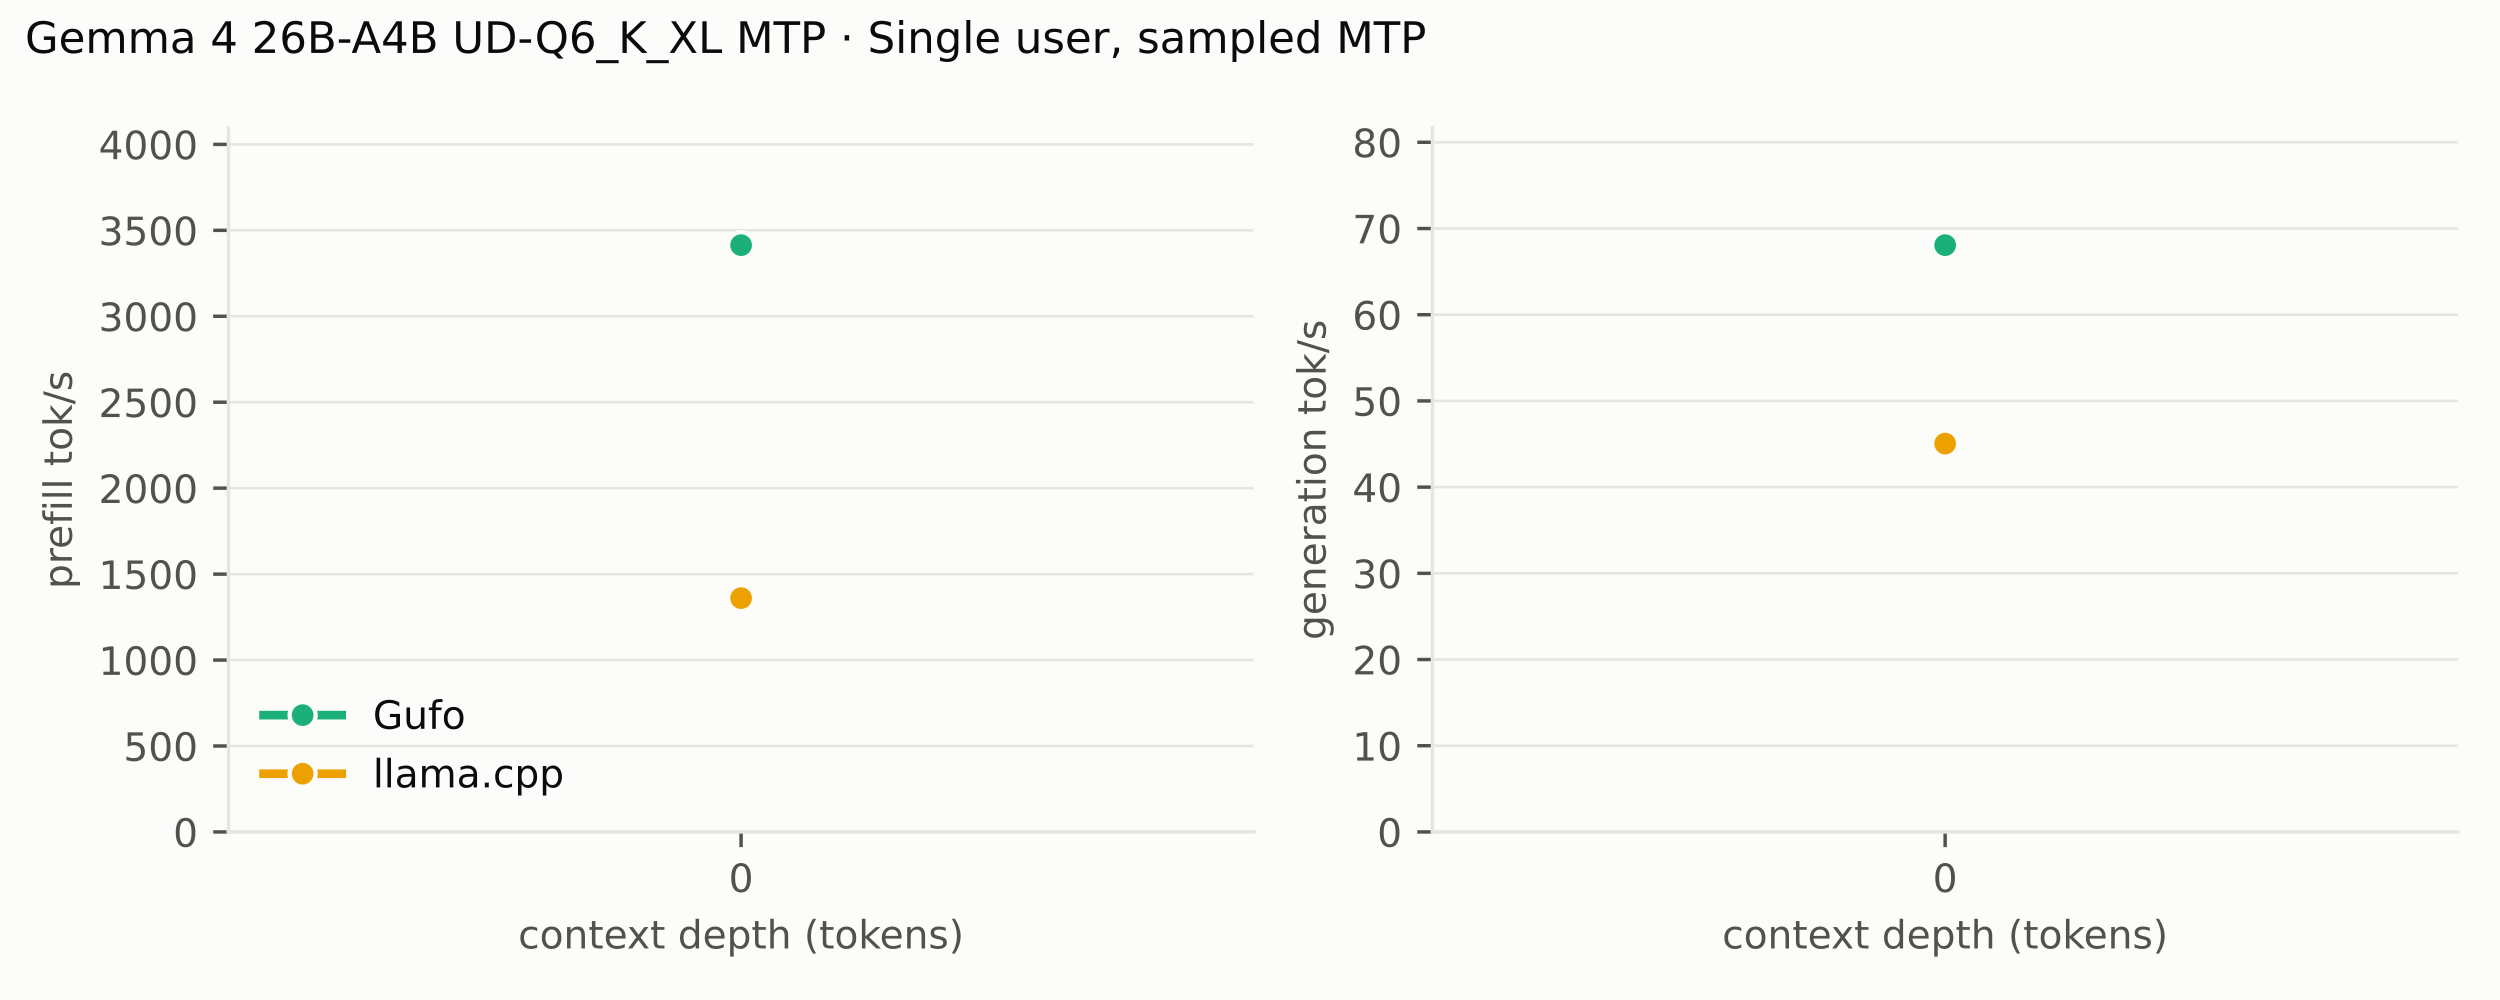
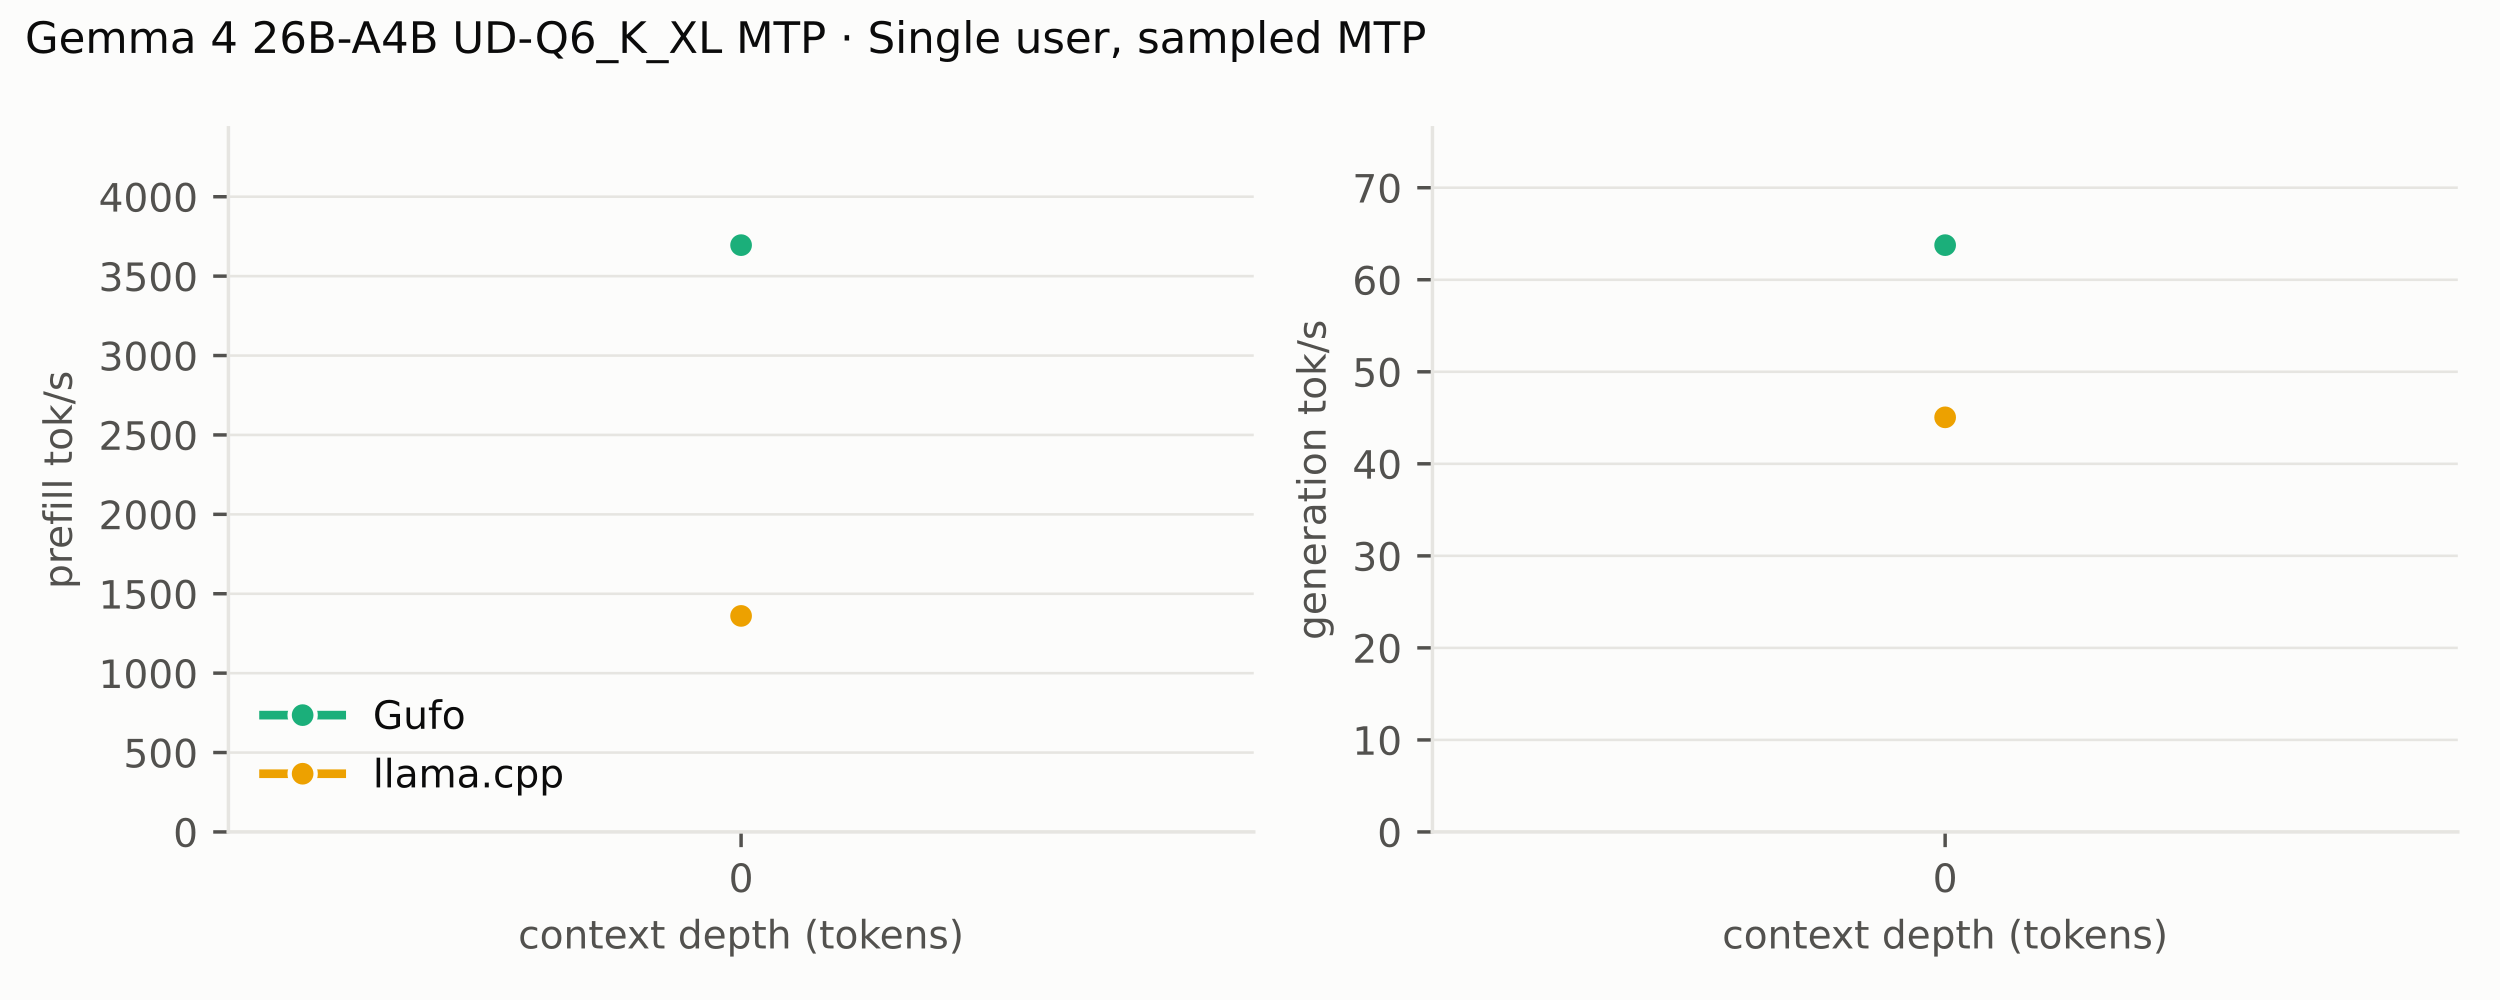
<svg xmlns="http://www.w3.org/2000/svg" xmlns:xlink="http://www.w3.org/1999/xlink" width="576pt" height="230.4pt" viewBox="0 0 576 230.4" version="1.1">
  <defs>
    <style type="text/css">*{stroke-linejoin: round; stroke-linecap: butt}</style>
  </defs>
  <g id="figure_1">
    <g id="patch_1">
      <path d="M 0 230.4 L 576 230.4 L 576 0 L 0 0 z " style="fill: #fcfcfb" />
    </g>
    <g id="axes_1">
      <g id="patch_2">
        <path d="M 52.626 191.679 L 288.866 191.679 L 288.866 29.441 L 52.626 29.441 z " style="fill: #fcfcfb" />
      </g>
      <g id="matplotlib.axis_1">
        <g id="xtick_1">
          <g id="line2d_1">
            <defs>
              <path id="m1ebf051f68" d="M 0 0 L 0 3.5 " style="stroke: #52514e; stroke-width: 0.8" />
            </defs>
            <g>
              <use xlink:href="#m1ebf051f68" x="170.746" y="191.679" style="fill: #52514e; stroke: #52514e; stroke-width: 0.8" />
            </g>
          </g>
          <g id="text_1">
            <text style="font-size: 9px; font-family: 'DejaVu Sans', 'Bitstream Vera Sans', 'Computer Modern Sans Serif', 'Lucida Grande', 'Verdana', 'Geneva', 'Lucid', 'Arial', 'Helvetica', 'Avant Garde', sans-serif; text-anchor: middle; fill: #52514e" x="170.746" y="205.517" transform="rotate(-0 170.746 205.5172)">0</text>
          </g>
        </g>
        <g id="text_2">
          <text style="font-size: 9px; font-family: 'DejaVu Sans', 'Bitstream Vera Sans', 'Computer Modern Sans Serif', 'Lucida Grande', 'Verdana', 'Geneva', 'Lucid', 'Arial', 'Helvetica', 'Avant Garde', sans-serif; text-anchor: middle; fill: #52514e" x="170.746" y="218.518" transform="rotate(-0 170.746 218.5179)">context depth (tokens)</text>
        </g>
      </g>
      <g id="matplotlib.axis_2">
        <g id="ytick_1">
          <g id="line2d_2">
-             <path d="M 52.626 191.679 L 288.866 191.679 " clip-path="url(#p5ad26d2b27)" style="fill: none; stroke: #e6e5e1; stroke-width: 0.6; stroke-linecap: square" />
+             <path d="M 52.626 191.679 L 288.866 191.679 " clip-path="url(#p871501cbcb)" style="fill: none; stroke: #e6e5e1; stroke-width: 0.6; stroke-linecap: square" />
          </g>
          <g id="line2d_3">
            <defs>
              <path id="m680e5b1e24" d="M 0 0 L -3.5 0 " style="stroke: #52514e; stroke-width: 0.8" />
            </defs>
            <g>
              <use xlink:href="#m680e5b1e24" x="52.626" y="191.679" style="fill: #52514e; stroke: #52514e; stroke-width: 0.8" />
            </g>
          </g>
          <g id="text_3">
            <text style="font-size: 9px; font-family: 'DejaVu Sans', 'Bitstream Vera Sans', 'Computer Modern Sans Serif', 'Lucida Grande', 'Verdana', 'Geneva', 'Lucid', 'Arial', 'Helvetica', 'Avant Garde', sans-serif; text-anchor: end; fill: #52514e" x="45.626" y="195.098" transform="rotate(-0 45.6257 195.0982)">0</text>
          </g>
        </g>
        <g id="ytick_2">
          <g id="line2d_4">
-             <path d="M 52.626 171.877 L 288.866 171.877 " clip-path="url(#p5ad26d2b27)" style="fill: none; stroke: #e6e5e1; stroke-width: 0.6; stroke-linecap: square" />
+             <path d="M 52.626 173.385 L 288.866 173.385 " clip-path="url(#p871501cbcb)" style="fill: none; stroke: #e6e5e1; stroke-width: 0.6; stroke-linecap: square" />
          </g>
          <g id="line2d_5">
            <g>
-               <use xlink:href="#m680e5b1e24" x="52.626" y="171.877" style="fill: #52514e; stroke: #52514e; stroke-width: 0.8" />
+               <use xlink:href="#m680e5b1e24" x="52.626" y="173.385" style="fill: #52514e; stroke: #52514e; stroke-width: 0.8" />
            </g>
          </g>
          <g id="text_4">
-             <text style="font-size: 9px; font-family: 'DejaVu Sans', 'Bitstream Vera Sans', 'Computer Modern Sans Serif', 'Lucida Grande', 'Verdana', 'Geneva', 'Lucid', 'Arial', 'Helvetica', 'Avant Garde', sans-serif; text-anchor: end; fill: #52514e" x="45.626" y="175.296" transform="rotate(-0 45.6257 175.2962)">500</text>
+             <text style="font-size: 9px; font-family: 'DejaVu Sans', 'Bitstream Vera Sans', 'Computer Modern Sans Serif', 'Lucida Grande', 'Verdana', 'Geneva', 'Lucid', 'Arial', 'Helvetica', 'Avant Garde', sans-serif; text-anchor: end; fill: #52514e" x="45.626" y="176.804" transform="rotate(-0 45.6257 176.8043)">500</text>
          </g>
        </g>
        <g id="ytick_3">
          <g id="line2d_6">
-             <path d="M 52.626 152.075 L 288.866 152.075 " clip-path="url(#p5ad26d2b27)" style="fill: none; stroke: #e6e5e1; stroke-width: 0.6; stroke-linecap: square" />
+             <path d="M 52.626 155.091 L 288.866 155.091 " clip-path="url(#p871501cbcb)" style="fill: none; stroke: #e6e5e1; stroke-width: 0.6; stroke-linecap: square" />
          </g>
          <g id="line2d_7">
            <g>
-               <use xlink:href="#m680e5b1e24" x="52.626" y="152.075" style="fill: #52514e; stroke: #52514e; stroke-width: 0.8" />
+               <use xlink:href="#m680e5b1e24" x="52.626" y="155.091" style="fill: #52514e; stroke: #52514e; stroke-width: 0.8" />
            </g>
          </g>
          <g id="text_5">
-             <text style="font-size: 9px; font-family: 'DejaVu Sans', 'Bitstream Vera Sans', 'Computer Modern Sans Serif', 'Lucida Grande', 'Verdana', 'Geneva', 'Lucid', 'Arial', 'Helvetica', 'Avant Garde', sans-serif; text-anchor: end; fill: #52514e" x="45.626" y="155.494" transform="rotate(-0 45.6257 155.4942)">1000</text>
+             <text style="font-size: 9px; font-family: 'DejaVu Sans', 'Bitstream Vera Sans', 'Computer Modern Sans Serif', 'Lucida Grande', 'Verdana', 'Geneva', 'Lucid', 'Arial', 'Helvetica', 'Avant Garde', sans-serif; text-anchor: end; fill: #52514e" x="45.626" y="158.51" transform="rotate(-0 45.6257 158.5103)">1000</text>
          </g>
        </g>
        <g id="ytick_4">
          <g id="line2d_8">
-             <path d="M 52.626 132.273 L 288.866 132.273 " clip-path="url(#p5ad26d2b27)" style="fill: none; stroke: #e6e5e1; stroke-width: 0.6; stroke-linecap: square" />
+             <path d="M 52.626 136.797 L 288.866 136.797 " clip-path="url(#p871501cbcb)" style="fill: none; stroke: #e6e5e1; stroke-width: 0.6; stroke-linecap: square" />
          </g>
          <g id="line2d_9">
            <g>
-               <use xlink:href="#m680e5b1e24" x="52.626" y="132.273" style="fill: #52514e; stroke: #52514e; stroke-width: 0.8" />
+               <use xlink:href="#m680e5b1e24" x="52.626" y="136.797" style="fill: #52514e; stroke: #52514e; stroke-width: 0.8" />
            </g>
          </g>
          <g id="text_6">
-             <text style="font-size: 9px; font-family: 'DejaVu Sans', 'Bitstream Vera Sans', 'Computer Modern Sans Serif', 'Lucida Grande', 'Verdana', 'Geneva', 'Lucid', 'Arial', 'Helvetica', 'Avant Garde', sans-serif; text-anchor: end; fill: #52514e" x="45.626" y="135.692" transform="rotate(-0 45.6257 135.6921)">1500</text>
+             <text style="font-size: 9px; font-family: 'DejaVu Sans', 'Bitstream Vera Sans', 'Computer Modern Sans Serif', 'Lucida Grande', 'Verdana', 'Geneva', 'Lucid', 'Arial', 'Helvetica', 'Avant Garde', sans-serif; text-anchor: end; fill: #52514e" x="45.626" y="140.216" transform="rotate(-0 45.6257 140.2163)">1500</text>
          </g>
        </g>
        <g id="ytick_5">
          <g id="line2d_10">
-             <path d="M 52.626 112.471 L 288.866 112.471 " clip-path="url(#p5ad26d2b27)" style="fill: none; stroke: #e6e5e1; stroke-width: 0.6; stroke-linecap: square" />
+             <path d="M 52.626 118.503 L 288.866 118.503 " clip-path="url(#p871501cbcb)" style="fill: none; stroke: #e6e5e1; stroke-width: 0.6; stroke-linecap: square" />
          </g>
          <g id="line2d_11">
            <g>
-               <use xlink:href="#m680e5b1e24" x="52.626" y="112.471" style="fill: #52514e; stroke: #52514e; stroke-width: 0.8" />
+               <use xlink:href="#m680e5b1e24" x="52.626" y="118.503" style="fill: #52514e; stroke: #52514e; stroke-width: 0.8" />
            </g>
          </g>
          <g id="text_7">
-             <text style="font-size: 9px; font-family: 'DejaVu Sans', 'Bitstream Vera Sans', 'Computer Modern Sans Serif', 'Lucida Grande', 'Verdana', 'Geneva', 'Lucid', 'Arial', 'Helvetica', 'Avant Garde', sans-serif; text-anchor: end; fill: #52514e" x="45.626" y="115.89" transform="rotate(-0 45.6257 115.8901)">2000</text>
+             <text style="font-size: 9px; font-family: 'DejaVu Sans', 'Bitstream Vera Sans', 'Computer Modern Sans Serif', 'Lucida Grande', 'Verdana', 'Geneva', 'Lucid', 'Arial', 'Helvetica', 'Avant Garde', sans-serif; text-anchor: end; fill: #52514e" x="45.626" y="121.922" transform="rotate(-0 45.6257 121.9223)">2000</text>
          </g>
        </g>
        <g id="ytick_6">
          <g id="line2d_12">
-             <path d="M 52.626 92.669 L 288.866 92.669 " clip-path="url(#p5ad26d2b27)" style="fill: none; stroke: #e6e5e1; stroke-width: 0.6; stroke-linecap: square" />
+             <path d="M 52.626 100.209 L 288.866 100.209 " clip-path="url(#p871501cbcb)" style="fill: none; stroke: #e6e5e1; stroke-width: 0.6; stroke-linecap: square" />
          </g>
          <g id="line2d_13">
            <g>
-               <use xlink:href="#m680e5b1e24" x="52.626" y="92.669" style="fill: #52514e; stroke: #52514e; stroke-width: 0.8" />
+               <use xlink:href="#m680e5b1e24" x="52.626" y="100.209" style="fill: #52514e; stroke: #52514e; stroke-width: 0.8" />
            </g>
          </g>
          <g id="text_8">
-             <text style="font-size: 9px; font-family: 'DejaVu Sans', 'Bitstream Vera Sans', 'Computer Modern Sans Serif', 'Lucida Grande', 'Verdana', 'Geneva', 'Lucid', 'Arial', 'Helvetica', 'Avant Garde', sans-serif; text-anchor: end; fill: #52514e" x="45.626" y="96.088" transform="rotate(-0 45.6257 96.08809)">2500</text>
+             <text style="font-size: 9px; font-family: 'DejaVu Sans', 'Bitstream Vera Sans', 'Computer Modern Sans Serif', 'Lucida Grande', 'Verdana', 'Geneva', 'Lucid', 'Arial', 'Helvetica', 'Avant Garde', sans-serif; text-anchor: end; fill: #52514e" x="45.626" y="103.628" transform="rotate(-0 45.6257 103.6283)">2500</text>
          </g>
        </g>
        <g id="ytick_7">
          <g id="line2d_14">
-             <path d="M 52.626 72.867 L 288.866 72.867 " clip-path="url(#p5ad26d2b27)" style="fill: none; stroke: #e6e5e1; stroke-width: 0.6; stroke-linecap: square" />
+             <path d="M 52.626 81.915 L 288.866 81.915 " clip-path="url(#p871501cbcb)" style="fill: none; stroke: #e6e5e1; stroke-width: 0.6; stroke-linecap: square" />
          </g>
          <g id="line2d_15">
            <g>
-               <use xlink:href="#m680e5b1e24" x="52.626" y="72.867" style="fill: #52514e; stroke: #52514e; stroke-width: 0.8" />
+               <use xlink:href="#m680e5b1e24" x="52.626" y="81.915" style="fill: #52514e; stroke: #52514e; stroke-width: 0.8" />
            </g>
          </g>
          <g id="text_9">
-             <text style="font-size: 9px; font-family: 'DejaVu Sans', 'Bitstream Vera Sans', 'Computer Modern Sans Serif', 'Lucida Grande', 'Verdana', 'Geneva', 'Lucid', 'Arial', 'Helvetica', 'Avant Garde', sans-serif; text-anchor: end; fill: #52514e" x="45.626" y="76.286" transform="rotate(-0 45.6257 76.28606)">3000</text>
+             <text style="font-size: 9px; font-family: 'DejaVu Sans', 'Bitstream Vera Sans', 'Computer Modern Sans Serif', 'Lucida Grande', 'Verdana', 'Geneva', 'Lucid', 'Arial', 'Helvetica', 'Avant Garde', sans-serif; text-anchor: end; fill: #52514e" x="45.626" y="85.334" transform="rotate(-0 45.6257 85.33434)">3000</text>
          </g>
        </g>
        <g id="ytick_8">
          <g id="line2d_16">
-             <path d="M 52.626 53.065 L 288.866 53.065 " clip-path="url(#p5ad26d2b27)" style="fill: none; stroke: #e6e5e1; stroke-width: 0.6; stroke-linecap: square" />
+             <path d="M 52.626 63.621 L 288.866 63.621 " clip-path="url(#p871501cbcb)" style="fill: none; stroke: #e6e5e1; stroke-width: 0.6; stroke-linecap: square" />
          </g>
          <g id="line2d_17">
            <g>
-               <use xlink:href="#m680e5b1e24" x="52.626" y="53.065" style="fill: #52514e; stroke: #52514e; stroke-width: 0.8" />
+               <use xlink:href="#m680e5b1e24" x="52.626" y="63.621" style="fill: #52514e; stroke: #52514e; stroke-width: 0.8" />
            </g>
          </g>
          <g id="text_10">
-             <text style="font-size: 9px; font-family: 'DejaVu Sans', 'Bitstream Vera Sans', 'Computer Modern Sans Serif', 'Lucida Grande', 'Verdana', 'Geneva', 'Lucid', 'Arial', 'Helvetica', 'Avant Garde', sans-serif; text-anchor: end; fill: #52514e" x="45.626" y="56.484" transform="rotate(-0 45.6257 56.48403)">3500</text>
+             <text style="font-size: 9px; font-family: 'DejaVu Sans', 'Bitstream Vera Sans', 'Computer Modern Sans Serif', 'Lucida Grande', 'Verdana', 'Geneva', 'Lucid', 'Arial', 'Helvetica', 'Avant Garde', sans-serif; text-anchor: end; fill: #52514e" x="45.626" y="67.04" transform="rotate(-0 45.6257 67.04035)">3500</text>
          </g>
        </g>
        <g id="ytick_9">
          <g id="line2d_18">
-             <path d="M 52.626 33.263 L 288.866 33.263 " clip-path="url(#p5ad26d2b27)" style="fill: none; stroke: #e6e5e1; stroke-width: 0.6; stroke-linecap: square" />
+             <path d="M 52.626 45.327 L 288.866 45.327 " clip-path="url(#p871501cbcb)" style="fill: none; stroke: #e6e5e1; stroke-width: 0.6; stroke-linecap: square" />
          </g>
          <g id="line2d_19">
            <g>
-               <use xlink:href="#m680e5b1e24" x="52.626" y="33.263" style="fill: #52514e; stroke: #52514e; stroke-width: 0.8" />
+               <use xlink:href="#m680e5b1e24" x="52.626" y="45.327" style="fill: #52514e; stroke: #52514e; stroke-width: 0.8" />
            </g>
          </g>
          <g id="text_11">
-             <text style="font-size: 9px; font-family: 'DejaVu Sans', 'Bitstream Vera Sans', 'Computer Modern Sans Serif', 'Lucida Grande', 'Verdana', 'Geneva', 'Lucid', 'Arial', 'Helvetica', 'Avant Garde', sans-serif; text-anchor: end; fill: #52514e" x="45.626" y="36.682" transform="rotate(-0 45.6257 36.68199)">4000</text>
+             <text style="font-size: 9px; font-family: 'DejaVu Sans', 'Bitstream Vera Sans', 'Computer Modern Sans Serif', 'Lucida Grande', 'Verdana', 'Geneva', 'Lucid', 'Arial', 'Helvetica', 'Avant Garde', sans-serif; text-anchor: end; fill: #52514e" x="45.626" y="48.746" transform="rotate(-0 45.6257 48.74637)">4000</text>
          </g>
        </g>
        <g id="text_12">
          <text style="font-size: 9px; font-family: 'DejaVu Sans', 'Bitstream Vera Sans', 'Computer Modern Sans Serif', 'Lucida Grande', 'Verdana', 'Geneva', 'Lucid', 'Arial', 'Helvetica', 'Avant Garde', sans-serif; text-anchor: middle; fill: #52514e" x="16.559" y="110.56" transform="rotate(-90 16.55859 110.56)">prefill tok/s</text>
        </g>
      </g>
      <g id="line2d_20">
-         <path d="M 170.746 56.481 " clip-path="url(#p5ad26d2b27)" style="fill: none; stroke: #1baf7a; stroke-width: 2; stroke-linecap: square" />
+         <path d="M 170.746 56.481 " clip-path="url(#p871501cbcb)" style="fill: none; stroke: #1baf7a; stroke-width: 2; stroke-linecap: square" />
        <defs>
          <path id="m52f97da8ad" d="M 0 3 C 0.796 3 1.559 2.684 2.121 2.121 C 2.684 1.559 3 0.796 3 0 C 3 -0.796 2.684 -1.559 2.121 -2.121 C 1.559 -2.684 0.796 -3 0 -3 C -0.796 -3 -1.559 -2.684 -2.121 -2.121 C -2.684 -1.559 -3 -0.796 -3 0 C -3 0.796 -2.684 1.559 -2.121 2.121 C -1.559 2.684 -0.796 3 0 3 z " style="stroke: #fcfcfb" />
        </defs>
-         <g clip-path="url(#p5ad26d2b27)">
+         <g clip-path="url(#p871501cbcb)">
          <use xlink:href="#m52f97da8ad" x="170.746" y="56.481" style="fill: #1baf7a; stroke: #fcfcfb" />
        </g>
      </g>
      <g id="line2d_21">
-         <path d="M 170.746 137.805 " clip-path="url(#p5ad26d2b27)" style="fill: none; stroke: #eda100; stroke-width: 2; stroke-linecap: square" />
+         <path d="M 170.746 141.908 " clip-path="url(#p871501cbcb)" style="fill: none; stroke: #eda100; stroke-width: 2; stroke-linecap: square" />
        <defs>
          <path id="mb9ac056d34" d="M 0 3 C 0.796 3 1.559 2.684 2.121 2.121 C 2.684 1.559 3 0.796 3 0 C 3 -0.796 2.684 -1.559 2.121 -2.121 C 1.559 -2.684 0.796 -3 0 -3 C -0.796 -3 -1.559 -2.684 -2.121 -2.121 C -2.684 -1.559 -3 -0.796 -3 0 C -3 0.796 -2.684 1.559 -2.121 2.121 C -1.559 2.684 -0.796 3 0 3 z " style="stroke: #fcfcfb" />
        </defs>
-         <g clip-path="url(#p5ad26d2b27)">
-           <use xlink:href="#mb9ac056d34" x="170.746" y="137.805" style="fill: #eda100; stroke: #fcfcfb" />
+         <g clip-path="url(#p871501cbcb)">
+           <use xlink:href="#mb9ac056d34" x="170.746" y="141.908" style="fill: #eda100; stroke: #fcfcfb" />
        </g>
      </g>
      <g id="patch_3">
        <path d="M 52.626 191.679 L 52.626 29.441 " style="fill: none; stroke: #e6e5e1; stroke-width: 0.8; stroke-linejoin: miter; stroke-linecap: square" />
      </g>
      <g id="patch_4">
        <path d="M 52.626 191.679 L 288.866 191.679 " style="fill: none; stroke: #e6e5e1; stroke-width: 0.8; stroke-linejoin: miter; stroke-linecap: square" />
      </g>
      <g id="legend_1">
        <g id="line2d_22">
          <path d="M 60.726 164.766 L 69.726 164.766 L 78.726 164.766 " style="fill: none; stroke: #1baf7a; stroke-width: 2; stroke-linecap: square" />
          <g>
            <use xlink:href="#m52f97da8ad" x="69.726" y="164.766" style="fill: #1baf7a; stroke: #fcfcfb" />
          </g>
        </g>
        <g id="text_13">
          <text style="font-size: 9px; font-family: 'DejaVu Sans', 'Bitstream Vera Sans', 'Computer Modern Sans Serif', 'Lucida Grande', 'Verdana', 'Geneva', 'Lucid', 'Arial', 'Helvetica', 'Avant Garde', sans-serif; text-anchor: start; fill: #0b0b0b" x="85.926" y="167.916" transform="rotate(-0 85.9257 167.9165)">Gufo</text>
        </g>
        <g id="line2d_23">
          <path d="M 60.726 178.267 L 69.726 178.267 L 78.726 178.267 " style="fill: none; stroke: #eda100; stroke-width: 2; stroke-linecap: square" />
          <g>
            <use xlink:href="#mb9ac056d34" x="69.726" y="178.267" style="fill: #eda100; stroke: #fcfcfb" />
          </g>
        </g>
        <g id="text_14">
          <text style="font-size: 9px; font-family: 'DejaVu Sans', 'Bitstream Vera Sans', 'Computer Modern Sans Serif', 'Lucida Grande', 'Verdana', 'Geneva', 'Lucid', 'Arial', 'Helvetica', 'Avant Garde', sans-serif; text-anchor: start; fill: #0b0b0b" x="85.926" y="181.417" transform="rotate(-0 85.9257 181.4172)">llama.cpp</text>
        </g>
      </g>
    </g>
    <g id="axes_2">
      <g id="patch_5">
        <path d="M 330.039 191.679 L 566.28 191.679 L 566.28 29.441 L 330.039 29.441 z " style="fill: #fcfcfb" />
      </g>
      <g id="matplotlib.axis_3">
        <g id="xtick_2">
          <g id="line2d_24">
            <g>
              <use xlink:href="#m1ebf051f68" x="448.16" y="191.679" style="fill: #52514e; stroke: #52514e; stroke-width: 0.8" />
            </g>
          </g>
          <g id="text_15">
            <text style="font-size: 9px; font-family: 'DejaVu Sans', 'Bitstream Vera Sans', 'Computer Modern Sans Serif', 'Lucida Grande', 'Verdana', 'Geneva', 'Lucid', 'Arial', 'Helvetica', 'Avant Garde', sans-serif; text-anchor: middle; fill: #52514e" x="448.16" y="205.517" transform="rotate(-0 448.1597 205.5172)">0</text>
          </g>
        </g>
        <g id="text_16">
          <text style="font-size: 9px; font-family: 'DejaVu Sans', 'Bitstream Vera Sans', 'Computer Modern Sans Serif', 'Lucida Grande', 'Verdana', 'Geneva', 'Lucid', 'Arial', 'Helvetica', 'Avant Garde', sans-serif; text-anchor: middle; fill: #52514e" x="448.16" y="218.518" transform="rotate(-0 448.1597 218.5179)">context depth (tokens)</text>
        </g>
      </g>
      <g id="matplotlib.axis_4">
        <g id="ytick_10">
          <g id="line2d_25">
-             <path d="M 330.039 191.679 L 566.28 191.679 " clip-path="url(#p4da6e5b595)" style="fill: none; stroke: #e6e5e1; stroke-width: 0.6; stroke-linecap: square" />
+             <path d="M 330.039 191.679 L 566.28 191.679 " clip-path="url(#pa464c7f914)" style="fill: none; stroke: #e6e5e1; stroke-width: 0.6; stroke-linecap: square" />
          </g>
          <g id="line2d_26">
            <g>
              <use xlink:href="#m680e5b1e24" x="330.039" y="191.679" style="fill: #52514e; stroke: #52514e; stroke-width: 0.8" />
            </g>
          </g>
          <g id="text_17">
            <text style="font-size: 9px; font-family: 'DejaVu Sans', 'Bitstream Vera Sans', 'Computer Modern Sans Serif', 'Lucida Grande', 'Verdana', 'Geneva', 'Lucid', 'Arial', 'Helvetica', 'Avant Garde', sans-serif; text-anchor: end; fill: #52514e" x="323.039" y="195.098" transform="rotate(-0 323.0395 195.0982)">0</text>
          </g>
        </g>
        <g id="ytick_11">
          <g id="line2d_27">
-             <path d="M 330.039 171.818 L 566.28 171.818 " clip-path="url(#p4da6e5b595)" style="fill: none; stroke: #e6e5e1; stroke-width: 0.6; stroke-linecap: square" />
+             <path d="M 330.039 170.475 L 566.28 170.475 " clip-path="url(#pa464c7f914)" style="fill: none; stroke: #e6e5e1; stroke-width: 0.6; stroke-linecap: square" />
          </g>
          <g id="line2d_28">
            <g>
-               <use xlink:href="#m680e5b1e24" x="330.039" y="171.818" style="fill: #52514e; stroke: #52514e; stroke-width: 0.8" />
+               <use xlink:href="#m680e5b1e24" x="330.039" y="170.475" style="fill: #52514e; stroke: #52514e; stroke-width: 0.8" />
            </g>
          </g>
          <g id="text_18">
-             <text style="font-size: 9px; font-family: 'DejaVu Sans', 'Bitstream Vera Sans', 'Computer Modern Sans Serif', 'Lucida Grande', 'Verdana', 'Geneva', 'Lucid', 'Arial', 'Helvetica', 'Avant Garde', sans-serif; text-anchor: end; fill: #52514e" x="323.039" y="175.237" transform="rotate(-0 323.0395 175.2365)">10</text>
+             <text style="font-size: 9px; font-family: 'DejaVu Sans', 'Bitstream Vera Sans', 'Computer Modern Sans Serif', 'Lucida Grande', 'Verdana', 'Geneva', 'Lucid', 'Arial', 'Helvetica', 'Avant Garde', sans-serif; text-anchor: end; fill: #52514e" x="323.039" y="173.894" transform="rotate(-0 323.0395 173.8939)">10</text>
          </g>
        </g>
        <g id="ytick_12">
          <g id="line2d_29">
-             <path d="M 330.039 151.956 L 566.28 151.956 " clip-path="url(#p4da6e5b595)" style="fill: none; stroke: #e6e5e1; stroke-width: 0.6; stroke-linecap: square" />
+             <path d="M 330.039 149.271 L 566.28 149.271 " clip-path="url(#pa464c7f914)" style="fill: none; stroke: #e6e5e1; stroke-width: 0.6; stroke-linecap: square" />
          </g>
          <g id="line2d_30">
            <g>
-               <use xlink:href="#m680e5b1e24" x="330.039" y="151.956" style="fill: #52514e; stroke: #52514e; stroke-width: 0.8" />
+               <use xlink:href="#m680e5b1e24" x="330.039" y="149.271" style="fill: #52514e; stroke: #52514e; stroke-width: 0.8" />
            </g>
          </g>
          <g id="text_19">
-             <text style="font-size: 9px; font-family: 'DejaVu Sans', 'Bitstream Vera Sans', 'Computer Modern Sans Serif', 'Lucida Grande', 'Verdana', 'Geneva', 'Lucid', 'Arial', 'Helvetica', 'Avant Garde', sans-serif; text-anchor: end; fill: #52514e" x="323.039" y="155.375" transform="rotate(-0 323.0395 155.3748)">20</text>
+             <text style="font-size: 9px; font-family: 'DejaVu Sans', 'Bitstream Vera Sans', 'Computer Modern Sans Serif', 'Lucida Grande', 'Verdana', 'Geneva', 'Lucid', 'Arial', 'Helvetica', 'Avant Garde', sans-serif; text-anchor: end; fill: #52514e" x="323.039" y="152.69" transform="rotate(-0 323.0395 152.6896)">20</text>
          </g>
        </g>
        <g id="ytick_13">
          <g id="line2d_31">
-             <path d="M 330.039 132.094 L 566.28 132.094 " clip-path="url(#p4da6e5b595)" style="fill: none; stroke: #e6e5e1; stroke-width: 0.6; stroke-linecap: square" />
+             <path d="M 330.039 128.066 L 566.28 128.066 " clip-path="url(#pa464c7f914)" style="fill: none; stroke: #e6e5e1; stroke-width: 0.6; stroke-linecap: square" />
          </g>
          <g id="line2d_32">
            <g>
-               <use xlink:href="#m680e5b1e24" x="330.039" y="132.094" style="fill: #52514e; stroke: #52514e; stroke-width: 0.8" />
+               <use xlink:href="#m680e5b1e24" x="330.039" y="128.066" style="fill: #52514e; stroke: #52514e; stroke-width: 0.8" />
            </g>
          </g>
          <g id="text_20">
-             <text style="font-size: 9px; font-family: 'DejaVu Sans', 'Bitstream Vera Sans', 'Computer Modern Sans Serif', 'Lucida Grande', 'Verdana', 'Geneva', 'Lucid', 'Arial', 'Helvetica', 'Avant Garde', sans-serif; text-anchor: end; fill: #52514e" x="323.039" y="135.513" transform="rotate(-0 323.0395 135.5131)">30</text>
+             <text style="font-size: 9px; font-family: 'DejaVu Sans', 'Bitstream Vera Sans', 'Computer Modern Sans Serif', 'Lucida Grande', 'Verdana', 'Geneva', 'Lucid', 'Arial', 'Helvetica', 'Avant Garde', sans-serif; text-anchor: end; fill: #52514e" x="323.039" y="131.485" transform="rotate(-0 323.0395 131.4853)">30</text>
          </g>
        </g>
        <g id="ytick_14">
          <g id="line2d_33">
-             <path d="M 330.039 112.232 L 566.28 112.232 " clip-path="url(#p4da6e5b595)" style="fill: none; stroke: #e6e5e1; stroke-width: 0.6; stroke-linecap: square" />
+             <path d="M 330.039 106.862 L 566.28 106.862 " clip-path="url(#pa464c7f914)" style="fill: none; stroke: #e6e5e1; stroke-width: 0.6; stroke-linecap: square" />
          </g>
          <g id="line2d_34">
            <g>
-               <use xlink:href="#m680e5b1e24" x="330.039" y="112.232" style="fill: #52514e; stroke: #52514e; stroke-width: 0.8" />
+               <use xlink:href="#m680e5b1e24" x="330.039" y="106.862" style="fill: #52514e; stroke: #52514e; stroke-width: 0.8" />
            </g>
          </g>
          <g id="text_21">
-             <text style="font-size: 9px; font-family: 'DejaVu Sans', 'Bitstream Vera Sans', 'Computer Modern Sans Serif', 'Lucida Grande', 'Verdana', 'Geneva', 'Lucid', 'Arial', 'Helvetica', 'Avant Garde', sans-serif; text-anchor: end; fill: #52514e" x="323.039" y="115.651" transform="rotate(-0 323.0395 115.6513)">40</text>
+             <text style="font-size: 9px; font-family: 'DejaVu Sans', 'Bitstream Vera Sans', 'Computer Modern Sans Serif', 'Lucida Grande', 'Verdana', 'Geneva', 'Lucid', 'Arial', 'Helvetica', 'Avant Garde', sans-serif; text-anchor: end; fill: #52514e" x="323.039" y="110.281" transform="rotate(-0 323.0395 110.281)">40</text>
          </g>
        </g>
        <g id="ytick_15">
          <g id="line2d_35">
-             <path d="M 330.039 92.371 L 566.28 92.371 " clip-path="url(#p4da6e5b595)" style="fill: none; stroke: #e6e5e1; stroke-width: 0.6; stroke-linecap: square" />
+             <path d="M 330.039 85.658 L 566.28 85.658 " clip-path="url(#pa464c7f914)" style="fill: none; stroke: #e6e5e1; stroke-width: 0.6; stroke-linecap: square" />
          </g>
          <g id="line2d_36">
            <g>
-               <use xlink:href="#m680e5b1e24" x="330.039" y="92.371" style="fill: #52514e; stroke: #52514e; stroke-width: 0.8" />
+               <use xlink:href="#m680e5b1e24" x="330.039" y="85.658" style="fill: #52514e; stroke: #52514e; stroke-width: 0.8" />
            </g>
          </g>
          <g id="text_22">
-             <text style="font-size: 9px; font-family: 'DejaVu Sans', 'Bitstream Vera Sans', 'Computer Modern Sans Serif', 'Lucida Grande', 'Verdana', 'Geneva', 'Lucid', 'Arial', 'Helvetica', 'Avant Garde', sans-serif; text-anchor: end; fill: #52514e" x="323.039" y="95.79" transform="rotate(-0 323.0395 95.78962)">50</text>
+             <text style="font-size: 9px; font-family: 'DejaVu Sans', 'Bitstream Vera Sans', 'Computer Modern Sans Serif', 'Lucida Grande', 'Verdana', 'Geneva', 'Lucid', 'Arial', 'Helvetica', 'Avant Garde', sans-serif; text-anchor: end; fill: #52514e" x="323.039" y="89.077" transform="rotate(-0 323.0395 89.07663)">50</text>
          </g>
        </g>
        <g id="ytick_16">
          <g id="line2d_37">
-             <path d="M 330.039 72.509 L 566.28 72.509 " clip-path="url(#p4da6e5b595)" style="fill: none; stroke: #e6e5e1; stroke-width: 0.6; stroke-linecap: square" />
+             <path d="M 330.039 64.453 L 566.28 64.453 " clip-path="url(#pa464c7f914)" style="fill: none; stroke: #e6e5e1; stroke-width: 0.6; stroke-linecap: square" />
          </g>
          <g id="line2d_38">
            <g>
-               <use xlink:href="#m680e5b1e24" x="330.039" y="72.509" style="fill: #52514e; stroke: #52514e; stroke-width: 0.8" />
+               <use xlink:href="#m680e5b1e24" x="330.039" y="64.453" style="fill: #52514e; stroke: #52514e; stroke-width: 0.8" />
            </g>
          </g>
          <g id="text_23">
-             <text style="font-size: 9px; font-family: 'DejaVu Sans', 'Bitstream Vera Sans', 'Computer Modern Sans Serif', 'Lucida Grande', 'Verdana', 'Geneva', 'Lucid', 'Arial', 'Helvetica', 'Avant Garde', sans-serif; text-anchor: end; fill: #52514e" x="323.039" y="75.928" transform="rotate(-0 323.0395 75.92789)">60</text>
+             <text style="font-size: 9px; font-family: 'DejaVu Sans', 'Bitstream Vera Sans', 'Computer Modern Sans Serif', 'Lucida Grande', 'Verdana', 'Geneva', 'Lucid', 'Arial', 'Helvetica', 'Avant Garde', sans-serif; text-anchor: end; fill: #52514e" x="323.039" y="67.872" transform="rotate(-0 323.0395 67.8723)">60</text>
          </g>
        </g>
        <g id="ytick_17">
          <g id="line2d_39">
-             <path d="M 330.039 52.647 L 566.28 52.647 " clip-path="url(#p4da6e5b595)" style="fill: none; stroke: #e6e5e1; stroke-width: 0.6; stroke-linecap: square" />
+             <path d="M 330.039 43.249 L 566.28 43.249 " clip-path="url(#pa464c7f914)" style="fill: none; stroke: #e6e5e1; stroke-width: 0.6; stroke-linecap: square" />
          </g>
          <g id="line2d_40">
            <g>
-               <use xlink:href="#m680e5b1e24" x="330.039" y="52.647" style="fill: #52514e; stroke: #52514e; stroke-width: 0.8" />
+               <use xlink:href="#m680e5b1e24" x="330.039" y="43.249" style="fill: #52514e; stroke: #52514e; stroke-width: 0.8" />
            </g>
          </g>
          <g id="text_24">
-             <text style="font-size: 9px; font-family: 'DejaVu Sans', 'Bitstream Vera Sans', 'Computer Modern Sans Serif', 'Lucida Grande', 'Verdana', 'Geneva', 'Lucid', 'Arial', 'Helvetica', 'Avant Garde', sans-serif; text-anchor: end; fill: #52514e" x="323.039" y="56.066" transform="rotate(-0 323.0395 56.06617)">70</text>
-           </g>
-         </g>
-         <g id="ytick_18">
-           <g id="line2d_41">
-             <path d="M 330.039 32.785 L 566.28 32.785 " clip-path="url(#p4da6e5b595)" style="fill: none; stroke: #e6e5e1; stroke-width: 0.6; stroke-linecap: square" />
-           </g>
-           <g id="line2d_42">
-             <g>
-               <use xlink:href="#m680e5b1e24" x="330.039" y="32.785" style="fill: #52514e; stroke: #52514e; stroke-width: 0.8" />
-             </g>
-           </g>
-           <g id="text_25">
-             <text style="font-size: 9px; font-family: 'DejaVu Sans', 'Bitstream Vera Sans', 'Computer Modern Sans Serif', 'Lucida Grande', 'Verdana', 'Geneva', 'Lucid', 'Arial', 'Helvetica', 'Avant Garde', sans-serif; text-anchor: end; fill: #52514e" x="323.039" y="36.204" transform="rotate(-0 323.0395 36.20444)">80</text>
-           </g>
-         </g>
-         <g id="text_26">
+             <text style="font-size: 9px; font-family: 'DejaVu Sans', 'Bitstream Vera Sans', 'Computer Modern Sans Serif', 'Lucida Grande', 'Verdana', 'Geneva', 'Lucid', 'Arial', 'Helvetica', 'Avant Garde', sans-serif; text-anchor: end; fill: #52514e" x="323.039" y="46.668" transform="rotate(-0 323.0395 46.66798)">70</text>
+           </g>
+         </g>
+         <g id="text_25">
          <text style="font-size: 9px; font-family: 'DejaVu Sans', 'Bitstream Vera Sans', 'Computer Modern Sans Serif', 'Lucida Grande', 'Verdana', 'Geneva', 'Lucid', 'Arial', 'Helvetica', 'Avant Garde', sans-serif; text-anchor: middle; fill: #52514e" x="305.425" y="110.56" transform="rotate(-90 305.4248 110.56)">generation tok/s</text>
        </g>
      </g>
-       <g id="line2d_43">
-         <path d="M 448.16 56.481 " clip-path="url(#p4da6e5b595)" style="fill: none; stroke: #1baf7a; stroke-width: 2; stroke-linecap: square" />
-         <g clip-path="url(#p4da6e5b595)">
+       <g id="line2d_41">
+         <path d="M 448.16 56.481 " clip-path="url(#pa464c7f914)" style="fill: none; stroke: #1baf7a; stroke-width: 2; stroke-linecap: square" />
+         <g clip-path="url(#pa464c7f914)">
          <use xlink:href="#m52f97da8ad" x="448.16" y="56.481" style="fill: #1baf7a; stroke: #fcfcfb" />
        </g>
      </g>
-       <g id="line2d_44">
-         <path d="M 448.16 102.202 " clip-path="url(#p4da6e5b595)" style="fill: none; stroke: #eda100; stroke-width: 2; stroke-linecap: square" />
-         <g clip-path="url(#p4da6e5b595)">
-           <use xlink:href="#mb9ac056d34" x="448.16" y="102.202" style="fill: #eda100; stroke: #fcfcfb" />
+       <g id="line2d_42">
+         <path d="M 448.16 96.154 " clip-path="url(#pa464c7f914)" style="fill: none; stroke: #eda100; stroke-width: 2; stroke-linecap: square" />
+         <g clip-path="url(#pa464c7f914)">
+           <use xlink:href="#mb9ac056d34" x="448.16" y="96.154" style="fill: #eda100; stroke: #fcfcfb" />
        </g>
      </g>
      <g id="patch_6">
        <path d="M 330.039 191.679 L 330.039 29.441 " style="fill: none; stroke: #e6e5e1; stroke-width: 0.8; stroke-linejoin: miter; stroke-linecap: square" />
      </g>
      <g id="patch_7">
        <path d="M 330.039 191.679 L 566.28 191.679 " style="fill: none; stroke: #e6e5e1; stroke-width: 0.8; stroke-linejoin: miter; stroke-linecap: square" />
      </g>
    </g>
-     <g id="text_27">
+     <g id="text_26">
      <text style="font-size: 10px; font-family: 'DejaVu Sans', 'Bitstream Vera Sans', 'Computer Modern Sans Serif', 'Lucida Grande', 'Verdana', 'Geneva', 'Lucid', 'Arial', 'Helvetica', 'Avant Garde', sans-serif; text-anchor: start; fill: #0b0b0b" x="5.76" y="12.206" transform="rotate(-0 5.76 12.20644)">Gemma 4 26B-A4B UD-Q6_K_XL MTP · Single user, sampled MTP</text>
    </g>
  </g>
  <defs>
-     <clipPath id="p5ad26d2b27">
+     <clipPath id="p871501cbcb">
      <rect x="52.626" y="29.441" width="236.241" height="162.239" />
    </clipPath>
-     <clipPath id="p4da6e5b595">
+     <clipPath id="pa464c7f914">
      <rect x="330.039" y="29.441" width="236.241" height="162.239" />
    </clipPath>
  </defs>
</svg>
